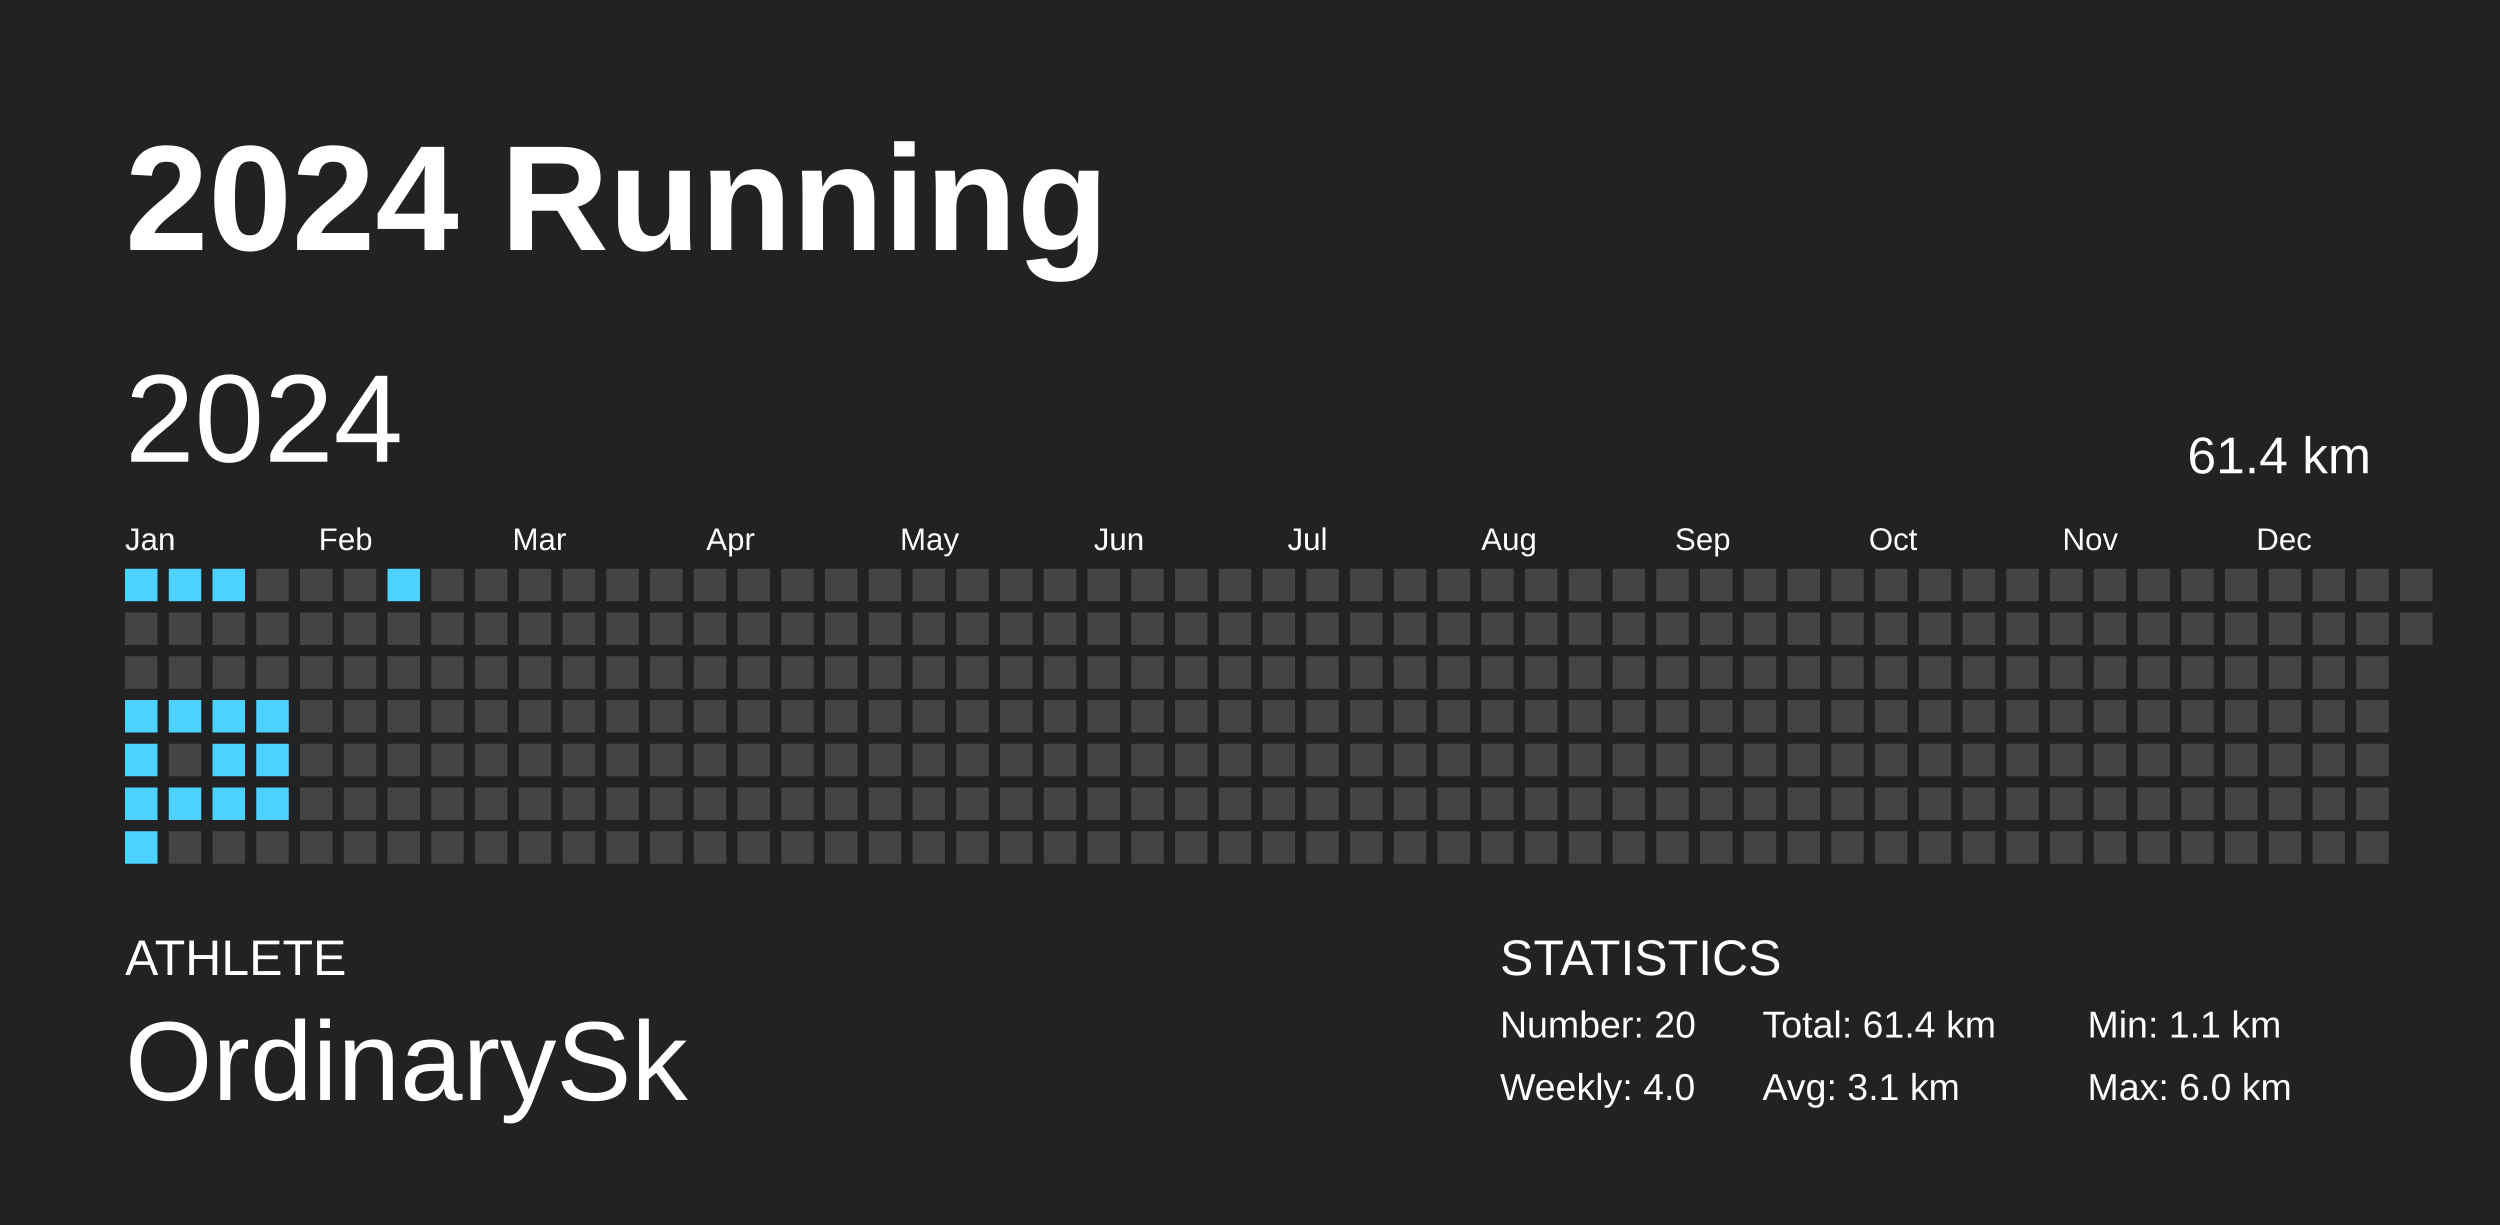
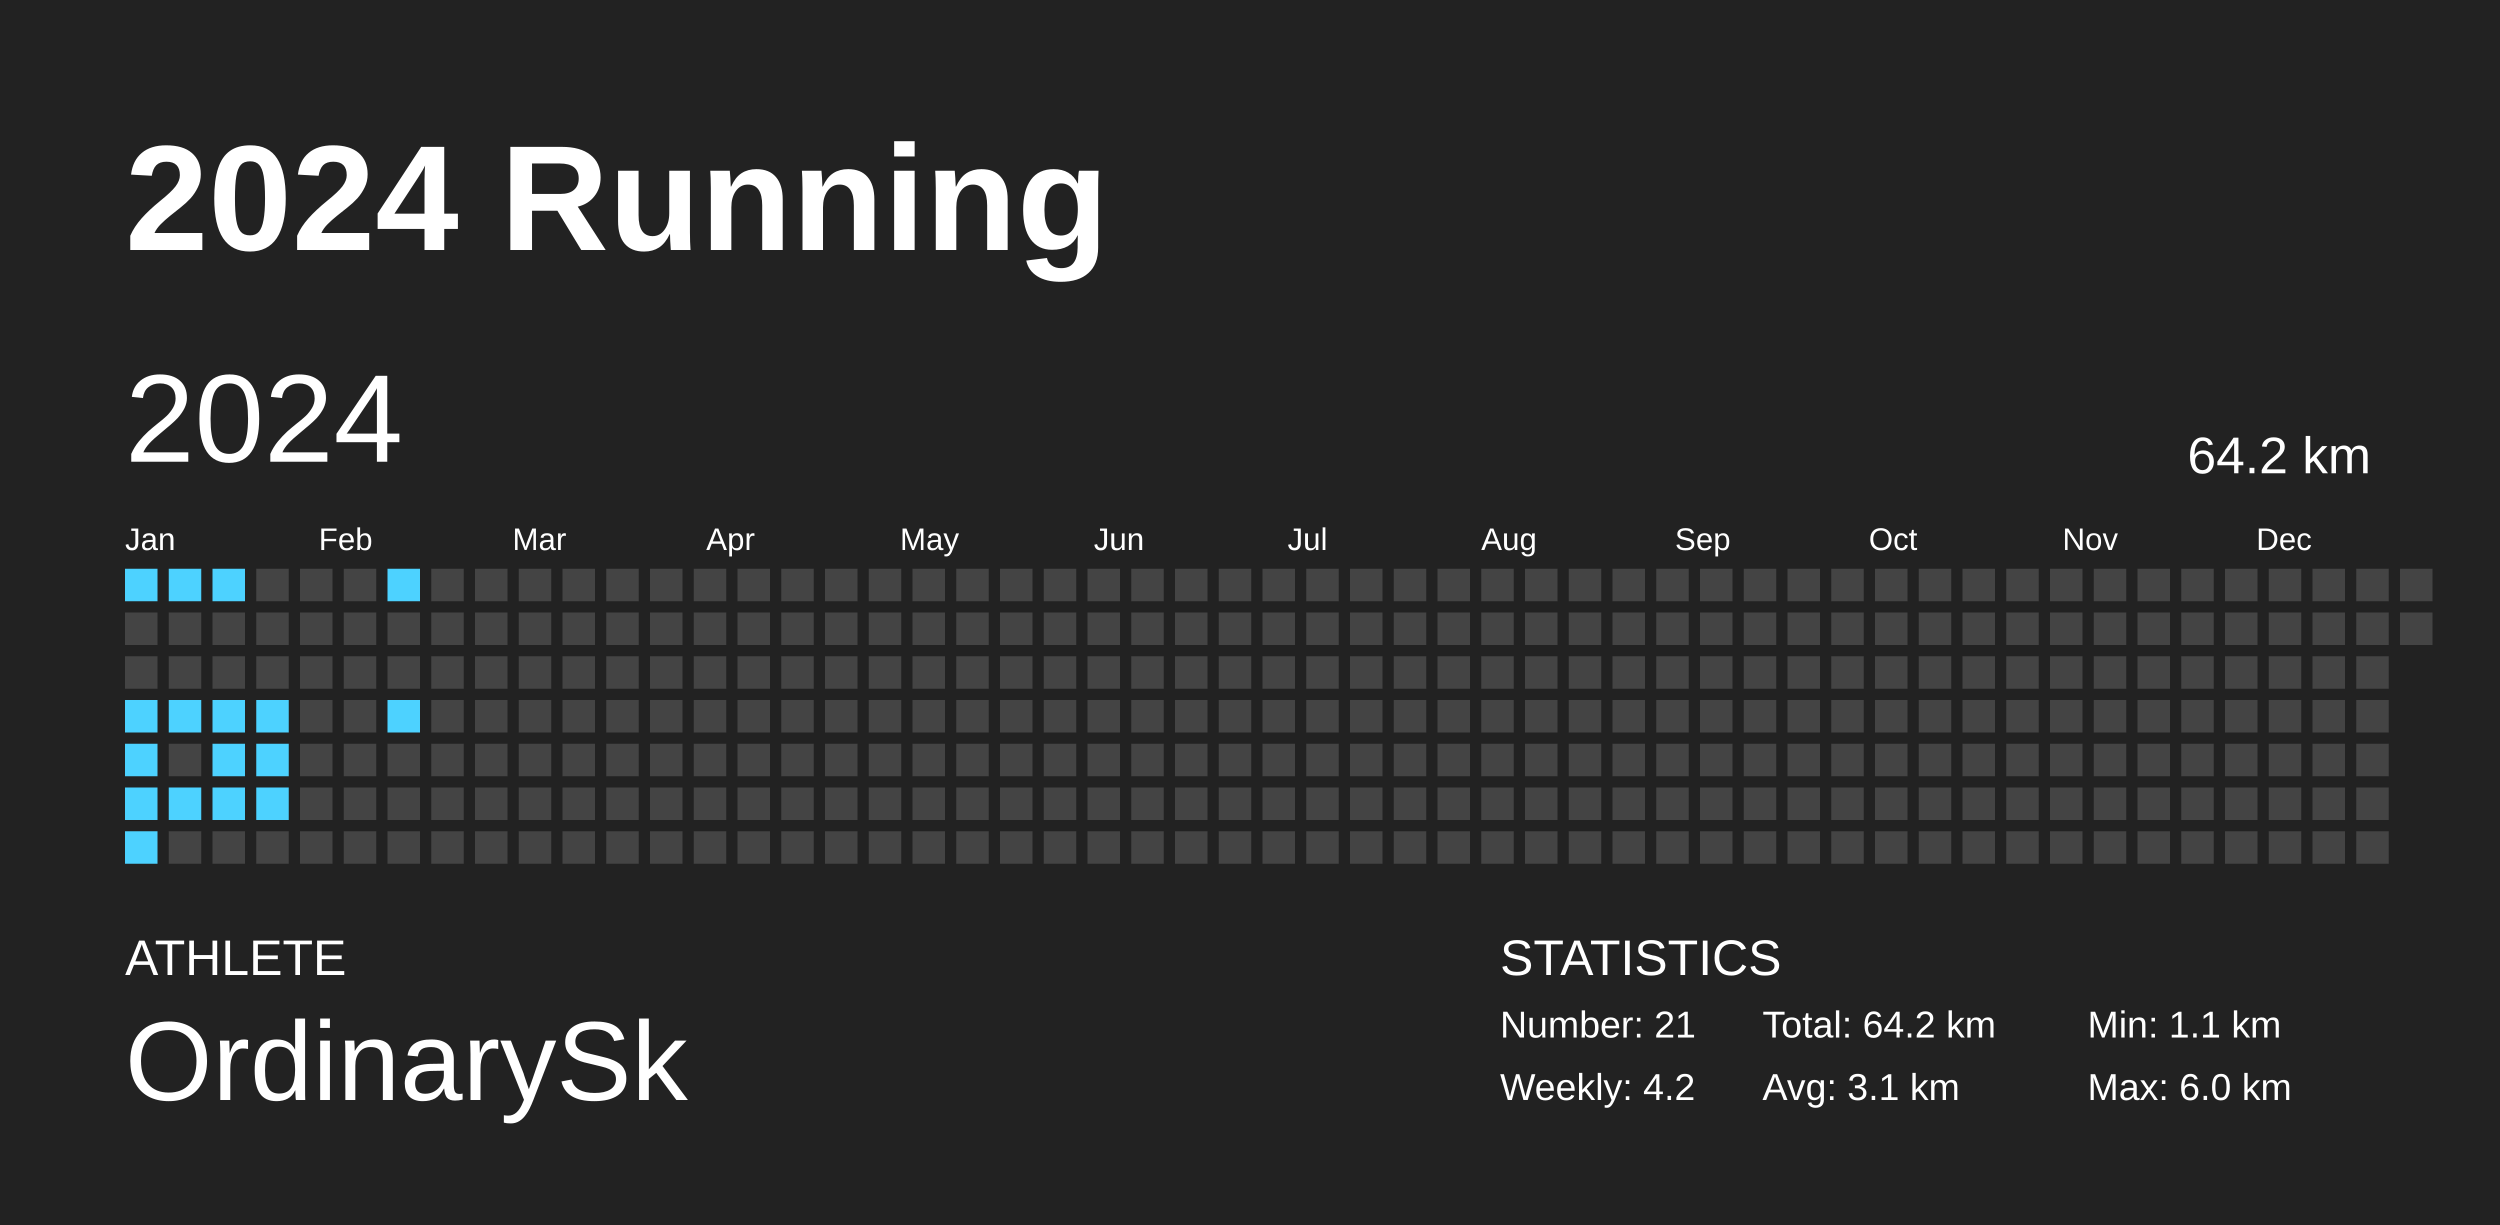
<svg xmlns="http://www.w3.org/2000/svg" baseProfile="full" height="98mm" version="1.1" viewBox="0,0,200,98" width="200mm">
  <defs />
  <rect fill="#222222" height="98" width="200" x="0" y="0" />
  <text fill="#FFFFFF" style="font-size:12px; font-family:Arial; font-weight:bold;" x="10" y="20">2024 Running</text>
  <text fill="#FFFFFF" style="font-size:4px; font-family:Arial" x="10" y="78">ATHLETE</text>
  <text fill="#FFFFFF" style="font-size:9px; font-family:Arial" x="10" y="88">OrdinarySk</text>
  <text fill="#FFFFFF" style="font-size:4px; font-family:Arial" x="120" y="78">STATISTICS</text>
-   <text fill="#FFFFFF" style="font-size:3px; font-family:Arial" x="120" y="83">Number: 20</text>
-   <text fill="#FFFFFF" style="font-size:3px; font-family:Arial" x="120" y="88">Weekly: 4.0</text>
-   <text fill="#FFFFFF" style="font-size:3px; font-family:Arial" x="141" y="83">Total: 61.4 km</text>
+   <text fill="#FFFFFF" style="font-size:3px; font-family:Arial" x="120" y="83">Number: 21</text>
+   <text fill="#FFFFFF" style="font-size:3px; font-family:Arial" x="120" y="88">Weekly: 4.2</text>
+   <text fill="#FFFFFF" style="font-size:3px; font-family:Arial" x="141" y="83">Total: 64.2 km</text>
  <text fill="#FFFFFF" style="font-size:3px; font-family:Arial" x="141" y="88">Avg: 3.1 km</text>
  <text fill="#FFFFFF" style="font-size:3px; font-family:Arial" x="167" y="83">Min: 1.1 km</text>
  <text fill="#FFFFFF" style="font-size:3px; font-family:Arial" x="167" y="88">Max: 6.0 km</text>
  <text dominant-baseline="hanging" fill="#FFFFFF" style="font-size:10.0px; font-family:Arial;" x="10" y="30">2024</text>
-   <text dominant-baseline="hanging" fill="#FFFFFF" style="font-size:4.125px; font-family:Arial;" x="175" y="35">61.4 km</text>
+   <text dominant-baseline="hanging" fill="#FFFFFF" style="font-size:4.125px; font-family:Arial;" x="175" y="35">64.2 km</text>
  <text fill="#FFFFFF" style="font-size:2.5px; font-family:Arial" x="10.0" y="44">Jan</text>
  <text fill="#FFFFFF" style="font-size:2.5px; font-family:Arial" x="25.5" y="44">Feb</text>
  <text fill="#FFFFFF" style="font-size:2.5px; font-family:Arial" x="41.0" y="44">Mar</text>
  <text fill="#FFFFFF" style="font-size:2.5px; font-family:Arial" x="56.5" y="44">Apr</text>
  <text fill="#FFFFFF" style="font-size:2.5px; font-family:Arial" x="72.0" y="44">May</text>
  <text fill="#FFFFFF" style="font-size:2.5px; font-family:Arial" x="87.5" y="44">Jun</text>
  <text fill="#FFFFFF" style="font-size:2.5px; font-family:Arial" x="103.0" y="44">Jul</text>
  <text fill="#FFFFFF" style="font-size:2.5px; font-family:Arial" x="118.5" y="44">Aug</text>
  <text fill="#FFFFFF" style="font-size:2.5px; font-family:Arial" x="134.0" y="44">Sep</text>
  <text fill="#FFFFFF" style="font-size:2.5px; font-family:Arial" x="149.5" y="44">Oct</text>
  <text fill="#FFFFFF" style="font-size:2.5px; font-family:Arial" x="165.0" y="44">Nov</text>
  <text fill="#FFFFFF" style="font-size:2.5px; font-family:Arial" x="180.5" y="44">Dec</text>
  <rect fill="#4dd2ff" height="2.6" width="2.6" x="10.0" y="45.5" />
  <rect fill="#444444" height="2.6" width="2.6" x="10.0" y="49.0" />
  <rect fill="#444444" height="2.6" width="2.6" x="10.0" y="52.5" />
  <rect fill="#4dd2ff" height="2.6" width="2.6" x="10.0" y="56.0" />
  <rect fill="#4dd2ff" height="2.6" width="2.6" x="10.0" y="59.5" />
  <rect fill="#4dd2ff" height="2.6" width="2.6" x="10.0" y="63.0" />
  <rect fill="#4dd2ff" height="2.6" width="2.6" x="10.0" y="66.5" />
  <rect fill="#4dd2ff" height="2.6" width="2.6" x="13.5" y="45.5" />
  <rect fill="#444444" height="2.6" width="2.6" x="13.5" y="49.0" />
  <rect fill="#444444" height="2.6" width="2.6" x="13.5" y="52.5" />
  <rect fill="#4dd2ff" height="2.6" width="2.6" x="13.5" y="56.0" />
  <rect fill="#444444" height="2.6" width="2.6" x="13.5" y="59.5" />
  <rect fill="#4dd2ff" height="2.6" width="2.6" x="13.5" y="63.0" />
  <rect fill="#444444" height="2.6" width="2.6" x="13.5" y="66.5" />
  <rect fill="#4dd2ff" height="2.6" width="2.6" x="17.0" y="45.5" />
  <rect fill="#444444" height="2.6" width="2.6" x="17.0" y="49.0" />
  <rect fill="#444444" height="2.6" width="2.6" x="17.0" y="52.5" />
  <rect fill="#4dd2ff" height="2.6" width="2.6" x="17.0" y="56.0" />
  <rect fill="#4dd2ff" height="2.6" width="2.6" x="17.0" y="59.5" />
  <rect fill="#4dd2ff" height="2.6" width="2.6" x="17.0" y="63.0" />
  <rect fill="#444444" height="2.6" width="2.6" x="17.0" y="66.5" />
  <rect fill="#444444" height="2.6" width="2.6" x="20.5" y="45.5" />
  <rect fill="#444444" height="2.6" width="2.6" x="20.5" y="49.0" />
  <rect fill="#444444" height="2.6" width="2.6" x="20.5" y="52.5" />
  <rect fill="#4dd2ff" height="2.6" width="2.6" x="20.5" y="56.0" />
  <rect fill="#4dd2ff" height="2.6" width="2.6" x="20.5" y="59.5" />
  <rect fill="#4dd2ff" height="2.6" width="2.6" x="20.5" y="63.0" />
  <rect fill="#444444" height="2.6" width="2.6" x="20.5" y="66.5" />
  <rect fill="#444444" height="2.6" width="2.6" x="24.0" y="45.5" />
  <rect fill="#444444" height="2.6" width="2.6" x="24.0" y="49.0" />
  <rect fill="#444444" height="2.6" width="2.6" x="24.0" y="52.5" />
  <rect fill="#444444" height="2.6" width="2.6" x="24.0" y="56.0" />
  <rect fill="#444444" height="2.6" width="2.6" x="24.0" y="59.5" />
  <rect fill="#444444" height="2.6" width="2.6" x="24.0" y="63.0" />
  <rect fill="#444444" height="2.6" width="2.6" x="24.0" y="66.5" />
  <rect fill="#444444" height="2.6" width="2.6" x="27.5" y="45.5" />
  <rect fill="#444444" height="2.6" width="2.6" x="27.5" y="49.0" />
  <rect fill="#444444" height="2.6" width="2.6" x="27.5" y="52.5" />
  <rect fill="#444444" height="2.6" width="2.6" x="27.5" y="56.0" />
  <rect fill="#444444" height="2.6" width="2.6" x="27.5" y="59.5" />
  <rect fill="#444444" height="2.6" width="2.6" x="27.5" y="63.0" />
  <rect fill="#444444" height="2.6" width="2.6" x="27.5" y="66.5" />
  <rect fill="#4dd2ff" height="2.6" width="2.6" x="31.0" y="45.5" />
  <rect fill="#444444" height="2.6" width="2.6" x="31.0" y="49.0" />
  <rect fill="#444444" height="2.6" width="2.6" x="31.0" y="52.5" />
-   <rect fill="#444444" height="2.6" width="2.6" x="31.0" y="56.0" />
+   <rect fill="#4dd2ff" height="2.6" width="2.6" x="31.0" y="56.0" />
  <rect fill="#444444" height="2.6" width="2.6" x="31.0" y="59.5" />
  <rect fill="#444444" height="2.6" width="2.6" x="31.0" y="63.0" />
  <rect fill="#444444" height="2.6" width="2.6" x="31.0" y="66.5" />
  <rect fill="#444444" height="2.6" width="2.6" x="34.5" y="45.5" />
  <rect fill="#444444" height="2.6" width="2.6" x="34.5" y="49.0" />
  <rect fill="#444444" height="2.6" width="2.6" x="34.5" y="52.5" />
  <rect fill="#444444" height="2.6" width="2.6" x="34.5" y="56.0" />
  <rect fill="#444444" height="2.6" width="2.6" x="34.5" y="59.5" />
  <rect fill="#444444" height="2.6" width="2.6" x="34.5" y="63.0" />
  <rect fill="#444444" height="2.6" width="2.6" x="34.5" y="66.5" />
  <rect fill="#444444" height="2.6" width="2.6" x="38.0" y="45.5" />
  <rect fill="#444444" height="2.6" width="2.6" x="38.0" y="49.0" />
  <rect fill="#444444" height="2.6" width="2.6" x="38.0" y="52.5" />
  <rect fill="#444444" height="2.6" width="2.6" x="38.0" y="56.0" />
  <rect fill="#444444" height="2.6" width="2.6" x="38.0" y="59.5" />
  <rect fill="#444444" height="2.6" width="2.6" x="38.0" y="63.0" />
  <rect fill="#444444" height="2.6" width="2.6" x="38.0" y="66.5" />
  <rect fill="#444444" height="2.6" width="2.6" x="41.5" y="45.5" />
  <rect fill="#444444" height="2.6" width="2.6" x="41.5" y="49.0" />
  <rect fill="#444444" height="2.6" width="2.6" x="41.5" y="52.5" />
  <rect fill="#444444" height="2.6" width="2.6" x="41.5" y="56.0" />
  <rect fill="#444444" height="2.6" width="2.6" x="41.5" y="59.5" />
  <rect fill="#444444" height="2.6" width="2.6" x="41.5" y="63.0" />
  <rect fill="#444444" height="2.6" width="2.6" x="41.5" y="66.5" />
  <rect fill="#444444" height="2.6" width="2.6" x="45.0" y="45.5" />
  <rect fill="#444444" height="2.6" width="2.6" x="45.0" y="49.0" />
  <rect fill="#444444" height="2.6" width="2.6" x="45.0" y="52.5" />
  <rect fill="#444444" height="2.6" width="2.6" x="45.0" y="56.0" />
  <rect fill="#444444" height="2.6" width="2.6" x="45.0" y="59.5" />
  <rect fill="#444444" height="2.6" width="2.6" x="45.0" y="63.0" />
  <rect fill="#444444" height="2.6" width="2.6" x="45.0" y="66.5" />
  <rect fill="#444444" height="2.6" width="2.6" x="48.5" y="45.5" />
  <rect fill="#444444" height="2.6" width="2.6" x="48.5" y="49.0" />
  <rect fill="#444444" height="2.6" width="2.6" x="48.5" y="52.5" />
  <rect fill="#444444" height="2.6" width="2.6" x="48.5" y="56.0" />
  <rect fill="#444444" height="2.6" width="2.6" x="48.5" y="59.5" />
  <rect fill="#444444" height="2.6" width="2.6" x="48.5" y="63.0" />
  <rect fill="#444444" height="2.6" width="2.6" x="48.5" y="66.5" />
  <rect fill="#444444" height="2.6" width="2.6" x="52.0" y="45.5" />
  <rect fill="#444444" height="2.6" width="2.6" x="52.0" y="49.0" />
  <rect fill="#444444" height="2.6" width="2.6" x="52.0" y="52.5" />
  <rect fill="#444444" height="2.6" width="2.6" x="52.0" y="56.0" />
  <rect fill="#444444" height="2.6" width="2.6" x="52.0" y="59.5" />
  <rect fill="#444444" height="2.6" width="2.6" x="52.0" y="63.0" />
  <rect fill="#444444" height="2.6" width="2.6" x="52.0" y="66.5" />
  <rect fill="#444444" height="2.6" width="2.6" x="55.5" y="45.5" />
  <rect fill="#444444" height="2.6" width="2.6" x="55.5" y="49.0" />
  <rect fill="#444444" height="2.6" width="2.6" x="55.5" y="52.5" />
  <rect fill="#444444" height="2.6" width="2.6" x="55.5" y="56.0" />
  <rect fill="#444444" height="2.6" width="2.6" x="55.5" y="59.5" />
  <rect fill="#444444" height="2.6" width="2.6" x="55.5" y="63.0" />
  <rect fill="#444444" height="2.6" width="2.6" x="55.5" y="66.5" />
  <rect fill="#444444" height="2.6" width="2.6" x="59.0" y="45.5" />
  <rect fill="#444444" height="2.6" width="2.6" x="59.0" y="49.0" />
  <rect fill="#444444" height="2.6" width="2.6" x="59.0" y="52.5" />
  <rect fill="#444444" height="2.6" width="2.6" x="59.0" y="56.0" />
  <rect fill="#444444" height="2.6" width="2.6" x="59.0" y="59.5" />
  <rect fill="#444444" height="2.6" width="2.6" x="59.0" y="63.0" />
  <rect fill="#444444" height="2.6" width="2.6" x="59.0" y="66.5" />
  <rect fill="#444444" height="2.6" width="2.6" x="62.5" y="45.5" />
  <rect fill="#444444" height="2.6" width="2.6" x="62.5" y="49.0" />
  <rect fill="#444444" height="2.6" width="2.6" x="62.5" y="52.5" />
  <rect fill="#444444" height="2.6" width="2.6" x="62.5" y="56.0" />
  <rect fill="#444444" height="2.6" width="2.6" x="62.5" y="59.5" />
  <rect fill="#444444" height="2.6" width="2.6" x="62.5" y="63.0" />
  <rect fill="#444444" height="2.6" width="2.6" x="62.5" y="66.5" />
  <rect fill="#444444" height="2.6" width="2.6" x="66.0" y="45.5" />
  <rect fill="#444444" height="2.6" width="2.6" x="66.0" y="49.0" />
  <rect fill="#444444" height="2.6" width="2.6" x="66.0" y="52.5" />
  <rect fill="#444444" height="2.6" width="2.6" x="66.0" y="56.0" />
  <rect fill="#444444" height="2.6" width="2.6" x="66.0" y="59.5" />
  <rect fill="#444444" height="2.6" width="2.6" x="66.0" y="63.0" />
  <rect fill="#444444" height="2.6" width="2.6" x="66.0" y="66.5" />
  <rect fill="#444444" height="2.6" width="2.6" x="69.5" y="45.5" />
  <rect fill="#444444" height="2.6" width="2.6" x="69.5" y="49.0" />
  <rect fill="#444444" height="2.6" width="2.6" x="69.5" y="52.5" />
  <rect fill="#444444" height="2.6" width="2.6" x="69.5" y="56.0" />
  <rect fill="#444444" height="2.6" width="2.6" x="69.5" y="59.5" />
  <rect fill="#444444" height="2.6" width="2.6" x="69.5" y="63.0" />
  <rect fill="#444444" height="2.6" width="2.6" x="69.5" y="66.5" />
  <rect fill="#444444" height="2.6" width="2.6" x="73.0" y="45.5" />
  <rect fill="#444444" height="2.6" width="2.6" x="73.0" y="49.0" />
  <rect fill="#444444" height="2.6" width="2.6" x="73.0" y="52.5" />
  <rect fill="#444444" height="2.6" width="2.6" x="73.0" y="56.0" />
  <rect fill="#444444" height="2.6" width="2.6" x="73.0" y="59.5" />
  <rect fill="#444444" height="2.6" width="2.6" x="73.0" y="63.0" />
  <rect fill="#444444" height="2.6" width="2.6" x="73.0" y="66.5" />
  <rect fill="#444444" height="2.6" width="2.6" x="76.5" y="45.5" />
  <rect fill="#444444" height="2.6" width="2.6" x="76.5" y="49.0" />
  <rect fill="#444444" height="2.6" width="2.6" x="76.5" y="52.5" />
  <rect fill="#444444" height="2.6" width="2.6" x="76.5" y="56.0" />
  <rect fill="#444444" height="2.6" width="2.6" x="76.5" y="59.5" />
  <rect fill="#444444" height="2.6" width="2.6" x="76.5" y="63.0" />
  <rect fill="#444444" height="2.6" width="2.6" x="76.5" y="66.5" />
  <rect fill="#444444" height="2.6" width="2.6" x="80.0" y="45.5" />
  <rect fill="#444444" height="2.6" width="2.6" x="80.0" y="49.0" />
  <rect fill="#444444" height="2.6" width="2.6" x="80.0" y="52.5" />
  <rect fill="#444444" height="2.6" width="2.6" x="80.0" y="56.0" />
  <rect fill="#444444" height="2.6" width="2.6" x="80.0" y="59.5" />
  <rect fill="#444444" height="2.6" width="2.6" x="80.0" y="63.0" />
  <rect fill="#444444" height="2.6" width="2.6" x="80.0" y="66.5" />
  <rect fill="#444444" height="2.6" width="2.6" x="83.5" y="45.5" />
  <rect fill="#444444" height="2.6" width="2.6" x="83.5" y="49.0" />
  <rect fill="#444444" height="2.6" width="2.6" x="83.5" y="52.5" />
  <rect fill="#444444" height="2.6" width="2.6" x="83.5" y="56.0" />
  <rect fill="#444444" height="2.6" width="2.6" x="83.5" y="59.5" />
  <rect fill="#444444" height="2.6" width="2.6" x="83.5" y="63.0" />
  <rect fill="#444444" height="2.6" width="2.6" x="83.5" y="66.5" />
  <rect fill="#444444" height="2.6" width="2.6" x="87.0" y="45.5" />
  <rect fill="#444444" height="2.6" width="2.6" x="87.0" y="49.0" />
  <rect fill="#444444" height="2.6" width="2.6" x="87.0" y="52.5" />
  <rect fill="#444444" height="2.6" width="2.6" x="87.0" y="56.0" />
  <rect fill="#444444" height="2.6" width="2.6" x="87.0" y="59.5" />
  <rect fill="#444444" height="2.6" width="2.6" x="87.0" y="63.0" />
  <rect fill="#444444" height="2.6" width="2.6" x="87.0" y="66.5" />
  <rect fill="#444444" height="2.6" width="2.6" x="90.5" y="45.5" />
  <rect fill="#444444" height="2.6" width="2.6" x="90.5" y="49.0" />
  <rect fill="#444444" height="2.6" width="2.6" x="90.5" y="52.5" />
  <rect fill="#444444" height="2.6" width="2.6" x="90.5" y="56.0" />
  <rect fill="#444444" height="2.6" width="2.6" x="90.5" y="59.5" />
  <rect fill="#444444" height="2.6" width="2.6" x="90.5" y="63.0" />
  <rect fill="#444444" height="2.6" width="2.6" x="90.5" y="66.5" />
  <rect fill="#444444" height="2.6" width="2.6" x="94.0" y="45.5" />
  <rect fill="#444444" height="2.6" width="2.6" x="94.0" y="49.0" />
  <rect fill="#444444" height="2.6" width="2.6" x="94.0" y="52.5" />
  <rect fill="#444444" height="2.6" width="2.6" x="94.0" y="56.0" />
  <rect fill="#444444" height="2.6" width="2.6" x="94.0" y="59.5" />
  <rect fill="#444444" height="2.6" width="2.6" x="94.0" y="63.0" />
  <rect fill="#444444" height="2.6" width="2.6" x="94.0" y="66.5" />
  <rect fill="#444444" height="2.6" width="2.6" x="97.5" y="45.5" />
  <rect fill="#444444" height="2.6" width="2.6" x="97.5" y="49.0" />
  <rect fill="#444444" height="2.6" width="2.6" x="97.5" y="52.5" />
  <rect fill="#444444" height="2.6" width="2.6" x="97.5" y="56.0" />
  <rect fill="#444444" height="2.6" width="2.6" x="97.5" y="59.5" />
  <rect fill="#444444" height="2.6" width="2.6" x="97.5" y="63.0" />
  <rect fill="#444444" height="2.6" width="2.6" x="97.5" y="66.5" />
  <rect fill="#444444" height="2.6" width="2.6" x="101.0" y="45.5" />
  <rect fill="#444444" height="2.6" width="2.6" x="101.0" y="49.0" />
  <rect fill="#444444" height="2.6" width="2.6" x="101.0" y="52.5" />
  <rect fill="#444444" height="2.6" width="2.6" x="101.0" y="56.0" />
  <rect fill="#444444" height="2.6" width="2.6" x="101.0" y="59.5" />
  <rect fill="#444444" height="2.6" width="2.6" x="101.0" y="63.0" />
  <rect fill="#444444" height="2.6" width="2.6" x="101.0" y="66.5" />
  <rect fill="#444444" height="2.6" width="2.6" x="104.5" y="45.5" />
  <rect fill="#444444" height="2.6" width="2.6" x="104.5" y="49.0" />
  <rect fill="#444444" height="2.6" width="2.6" x="104.5" y="52.5" />
  <rect fill="#444444" height="2.6" width="2.6" x="104.5" y="56.0" />
  <rect fill="#444444" height="2.6" width="2.6" x="104.5" y="59.5" />
  <rect fill="#444444" height="2.6" width="2.6" x="104.5" y="63.0" />
  <rect fill="#444444" height="2.6" width="2.6" x="104.5" y="66.5" />
  <rect fill="#444444" height="2.6" width="2.6" x="108.0" y="45.5" />
  <rect fill="#444444" height="2.6" width="2.6" x="108.0" y="49.0" />
  <rect fill="#444444" height="2.6" width="2.6" x="108.0" y="52.5" />
  <rect fill="#444444" height="2.6" width="2.6" x="108.0" y="56.0" />
  <rect fill="#444444" height="2.6" width="2.6" x="108.0" y="59.5" />
  <rect fill="#444444" height="2.6" width="2.6" x="108.0" y="63.0" />
  <rect fill="#444444" height="2.6" width="2.6" x="108.0" y="66.5" />
  <rect fill="#444444" height="2.6" width="2.6" x="111.5" y="45.5" />
  <rect fill="#444444" height="2.6" width="2.6" x="111.5" y="49.0" />
  <rect fill="#444444" height="2.6" width="2.6" x="111.5" y="52.5" />
  <rect fill="#444444" height="2.6" width="2.6" x="111.5" y="56.0" />
  <rect fill="#444444" height="2.6" width="2.6" x="111.5" y="59.5" />
  <rect fill="#444444" height="2.6" width="2.6" x="111.5" y="63.0" />
  <rect fill="#444444" height="2.6" width="2.6" x="111.5" y="66.5" />
  <rect fill="#444444" height="2.6" width="2.6" x="115.0" y="45.5" />
  <rect fill="#444444" height="2.6" width="2.6" x="115.0" y="49.0" />
  <rect fill="#444444" height="2.6" width="2.6" x="115.0" y="52.5" />
  <rect fill="#444444" height="2.6" width="2.6" x="115.0" y="56.0" />
  <rect fill="#444444" height="2.6" width="2.6" x="115.0" y="59.5" />
  <rect fill="#444444" height="2.6" width="2.6" x="115.0" y="63.0" />
  <rect fill="#444444" height="2.6" width="2.6" x="115.0" y="66.5" />
  <rect fill="#444444" height="2.6" width="2.6" x="118.5" y="45.5" />
  <rect fill="#444444" height="2.6" width="2.6" x="118.5" y="49.0" />
  <rect fill="#444444" height="2.6" width="2.6" x="118.5" y="52.5" />
  <rect fill="#444444" height="2.6" width="2.6" x="118.5" y="56.0" />
  <rect fill="#444444" height="2.6" width="2.6" x="118.5" y="59.5" />
  <rect fill="#444444" height="2.6" width="2.6" x="118.5" y="63.0" />
  <rect fill="#444444" height="2.6" width="2.6" x="118.5" y="66.5" />
  <rect fill="#444444" height="2.6" width="2.6" x="122.0" y="45.5" />
  <rect fill="#444444" height="2.6" width="2.6" x="122.0" y="49.0" />
  <rect fill="#444444" height="2.6" width="2.6" x="122.0" y="52.5" />
  <rect fill="#444444" height="2.6" width="2.6" x="122.0" y="56.0" />
  <rect fill="#444444" height="2.6" width="2.6" x="122.0" y="59.5" />
  <rect fill="#444444" height="2.6" width="2.6" x="122.0" y="63.0" />
  <rect fill="#444444" height="2.6" width="2.6" x="122.0" y="66.5" />
  <rect fill="#444444" height="2.6" width="2.6" x="125.5" y="45.5" />
  <rect fill="#444444" height="2.6" width="2.6" x="125.5" y="49.0" />
  <rect fill="#444444" height="2.6" width="2.6" x="125.5" y="52.5" />
  <rect fill="#444444" height="2.6" width="2.6" x="125.5" y="56.0" />
  <rect fill="#444444" height="2.6" width="2.6" x="125.5" y="59.5" />
  <rect fill="#444444" height="2.6" width="2.6" x="125.5" y="63.0" />
  <rect fill="#444444" height="2.6" width="2.6" x="125.5" y="66.5" />
  <rect fill="#444444" height="2.6" width="2.6" x="129.0" y="45.5" />
  <rect fill="#444444" height="2.6" width="2.6" x="129.0" y="49.0" />
  <rect fill="#444444" height="2.6" width="2.6" x="129.0" y="52.5" />
  <rect fill="#444444" height="2.6" width="2.6" x="129.0" y="56.0" />
  <rect fill="#444444" height="2.6" width="2.6" x="129.0" y="59.5" />
  <rect fill="#444444" height="2.6" width="2.6" x="129.0" y="63.0" />
  <rect fill="#444444" height="2.6" width="2.6" x="129.0" y="66.5" />
  <rect fill="#444444" height="2.6" width="2.6" x="132.5" y="45.5" />
  <rect fill="#444444" height="2.6" width="2.6" x="132.5" y="49.0" />
  <rect fill="#444444" height="2.6" width="2.6" x="132.5" y="52.5" />
  <rect fill="#444444" height="2.6" width="2.6" x="132.5" y="56.0" />
  <rect fill="#444444" height="2.6" width="2.6" x="132.5" y="59.5" />
  <rect fill="#444444" height="2.6" width="2.6" x="132.5" y="63.0" />
  <rect fill="#444444" height="2.6" width="2.6" x="132.5" y="66.5" />
  <rect fill="#444444" height="2.6" width="2.6" x="136.0" y="45.5" />
  <rect fill="#444444" height="2.6" width="2.6" x="136.0" y="49.0" />
  <rect fill="#444444" height="2.6" width="2.6" x="136.0" y="52.5" />
  <rect fill="#444444" height="2.6" width="2.6" x="136.0" y="56.0" />
  <rect fill="#444444" height="2.6" width="2.6" x="136.0" y="59.5" />
  <rect fill="#444444" height="2.6" width="2.6" x="136.0" y="63.0" />
  <rect fill="#444444" height="2.6" width="2.6" x="136.0" y="66.5" />
  <rect fill="#444444" height="2.6" width="2.6" x="139.5" y="45.5" />
  <rect fill="#444444" height="2.6" width="2.6" x="139.5" y="49.0" />
  <rect fill="#444444" height="2.6" width="2.6" x="139.5" y="52.5" />
  <rect fill="#444444" height="2.6" width="2.6" x="139.5" y="56.0" />
  <rect fill="#444444" height="2.6" width="2.6" x="139.5" y="59.5" />
  <rect fill="#444444" height="2.6" width="2.6" x="139.5" y="63.0" />
  <rect fill="#444444" height="2.6" width="2.6" x="139.5" y="66.5" />
  <rect fill="#444444" height="2.6" width="2.6" x="143.0" y="45.5" />
  <rect fill="#444444" height="2.6" width="2.6" x="143.0" y="49.0" />
  <rect fill="#444444" height="2.6" width="2.6" x="143.0" y="52.5" />
  <rect fill="#444444" height="2.6" width="2.6" x="143.0" y="56.0" />
  <rect fill="#444444" height="2.6" width="2.6" x="143.0" y="59.5" />
  <rect fill="#444444" height="2.6" width="2.6" x="143.0" y="63.0" />
  <rect fill="#444444" height="2.6" width="2.6" x="143.0" y="66.5" />
  <rect fill="#444444" height="2.6" width="2.6" x="146.5" y="45.5" />
  <rect fill="#444444" height="2.6" width="2.6" x="146.5" y="49.0" />
  <rect fill="#444444" height="2.6" width="2.6" x="146.5" y="52.5" />
  <rect fill="#444444" height="2.6" width="2.6" x="146.5" y="56.0" />
  <rect fill="#444444" height="2.6" width="2.6" x="146.5" y="59.5" />
  <rect fill="#444444" height="2.6" width="2.6" x="146.5" y="63.0" />
  <rect fill="#444444" height="2.6" width="2.6" x="146.5" y="66.5" />
  <rect fill="#444444" height="2.6" width="2.6" x="150.0" y="45.5" />
  <rect fill="#444444" height="2.6" width="2.6" x="150.0" y="49.0" />
  <rect fill="#444444" height="2.6" width="2.6" x="150.0" y="52.5" />
  <rect fill="#444444" height="2.6" width="2.6" x="150.0" y="56.0" />
  <rect fill="#444444" height="2.6" width="2.6" x="150.0" y="59.5" />
  <rect fill="#444444" height="2.6" width="2.6" x="150.0" y="63.0" />
  <rect fill="#444444" height="2.6" width="2.6" x="150.0" y="66.5" />
  <rect fill="#444444" height="2.6" width="2.6" x="153.5" y="45.5" />
  <rect fill="#444444" height="2.6" width="2.6" x="153.5" y="49.0" />
  <rect fill="#444444" height="2.6" width="2.6" x="153.5" y="52.5" />
  <rect fill="#444444" height="2.6" width="2.6" x="153.5" y="56.0" />
  <rect fill="#444444" height="2.6" width="2.6" x="153.5" y="59.5" />
  <rect fill="#444444" height="2.6" width="2.6" x="153.5" y="63.0" />
  <rect fill="#444444" height="2.6" width="2.6" x="153.5" y="66.5" />
  <rect fill="#444444" height="2.6" width="2.6" x="157.0" y="45.5" />
  <rect fill="#444444" height="2.6" width="2.6" x="157.0" y="49.0" />
  <rect fill="#444444" height="2.6" width="2.6" x="157.0" y="52.5" />
  <rect fill="#444444" height="2.6" width="2.6" x="157.0" y="56.0" />
  <rect fill="#444444" height="2.6" width="2.6" x="157.0" y="59.5" />
  <rect fill="#444444" height="2.6" width="2.6" x="157.0" y="63.0" />
  <rect fill="#444444" height="2.6" width="2.6" x="157.0" y="66.5" />
  <rect fill="#444444" height="2.6" width="2.6" x="160.5" y="45.5" />
  <rect fill="#444444" height="2.6" width="2.6" x="160.5" y="49.0" />
  <rect fill="#444444" height="2.6" width="2.6" x="160.5" y="52.5" />
  <rect fill="#444444" height="2.6" width="2.6" x="160.5" y="56.0" />
  <rect fill="#444444" height="2.6" width="2.6" x="160.5" y="59.5" />
  <rect fill="#444444" height="2.6" width="2.6" x="160.5" y="63.0" />
  <rect fill="#444444" height="2.6" width="2.6" x="160.5" y="66.5" />
  <rect fill="#444444" height="2.6" width="2.6" x="164.0" y="45.5" />
  <rect fill="#444444" height="2.6" width="2.6" x="164.0" y="49.0" />
  <rect fill="#444444" height="2.6" width="2.6" x="164.0" y="52.5" />
  <rect fill="#444444" height="2.6" width="2.6" x="164.0" y="56.0" />
  <rect fill="#444444" height="2.6" width="2.6" x="164.0" y="59.5" />
  <rect fill="#444444" height="2.6" width="2.6" x="164.0" y="63.0" />
  <rect fill="#444444" height="2.6" width="2.6" x="164.0" y="66.5" />
  <rect fill="#444444" height="2.6" width="2.6" x="167.5" y="45.5" />
  <rect fill="#444444" height="2.6" width="2.6" x="167.5" y="49.0" />
  <rect fill="#444444" height="2.6" width="2.6" x="167.5" y="52.5" />
  <rect fill="#444444" height="2.6" width="2.6" x="167.5" y="56.0" />
  <rect fill="#444444" height="2.6" width="2.6" x="167.5" y="59.5" />
  <rect fill="#444444" height="2.6" width="2.6" x="167.5" y="63.0" />
  <rect fill="#444444" height="2.6" width="2.6" x="167.5" y="66.5" />
  <rect fill="#444444" height="2.6" width="2.6" x="171.0" y="45.5" />
  <rect fill="#444444" height="2.6" width="2.6" x="171.0" y="49.0" />
  <rect fill="#444444" height="2.6" width="2.6" x="171.0" y="52.5" />
  <rect fill="#444444" height="2.6" width="2.6" x="171.0" y="56.0" />
  <rect fill="#444444" height="2.6" width="2.6" x="171.0" y="59.5" />
  <rect fill="#444444" height="2.6" width="2.6" x="171.0" y="63.0" />
  <rect fill="#444444" height="2.6" width="2.6" x="171.0" y="66.5" />
  <rect fill="#444444" height="2.6" width="2.6" x="174.5" y="45.5" />
  <rect fill="#444444" height="2.6" width="2.6" x="174.5" y="49.0" />
  <rect fill="#444444" height="2.6" width="2.6" x="174.5" y="52.5" />
  <rect fill="#444444" height="2.6" width="2.6" x="174.5" y="56.0" />
  <rect fill="#444444" height="2.6" width="2.6" x="174.5" y="59.5" />
  <rect fill="#444444" height="2.6" width="2.6" x="174.5" y="63.0" />
  <rect fill="#444444" height="2.6" width="2.6" x="174.5" y="66.5" />
  <rect fill="#444444" height="2.6" width="2.6" x="178.0" y="45.5" />
  <rect fill="#444444" height="2.6" width="2.6" x="178.0" y="49.0" />
  <rect fill="#444444" height="2.6" width="2.6" x="178.0" y="52.5" />
  <rect fill="#444444" height="2.6" width="2.6" x="178.0" y="56.0" />
  <rect fill="#444444" height="2.6" width="2.6" x="178.0" y="59.5" />
  <rect fill="#444444" height="2.6" width="2.6" x="178.0" y="63.0" />
  <rect fill="#444444" height="2.6" width="2.6" x="178.0" y="66.5" />
  <rect fill="#444444" height="2.6" width="2.6" x="181.5" y="45.5" />
  <rect fill="#444444" height="2.6" width="2.6" x="181.5" y="49.0" />
  <rect fill="#444444" height="2.6" width="2.6" x="181.5" y="52.5" />
  <rect fill="#444444" height="2.6" width="2.6" x="181.5" y="56.0" />
  <rect fill="#444444" height="2.6" width="2.6" x="181.5" y="59.5" />
  <rect fill="#444444" height="2.6" width="2.6" x="181.5" y="63.0" />
  <rect fill="#444444" height="2.6" width="2.6" x="181.5" y="66.5" />
  <rect fill="#444444" height="2.6" width="2.6" x="185.0" y="45.5" />
  <rect fill="#444444" height="2.6" width="2.6" x="185.0" y="49.0" />
  <rect fill="#444444" height="2.6" width="2.6" x="185.0" y="52.5" />
  <rect fill="#444444" height="2.6" width="2.6" x="185.0" y="56.0" />
  <rect fill="#444444" height="2.6" width="2.6" x="185.0" y="59.5" />
  <rect fill="#444444" height="2.6" width="2.6" x="185.0" y="63.0" />
  <rect fill="#444444" height="2.6" width="2.6" x="185.0" y="66.5" />
  <rect fill="#444444" height="2.6" width="2.6" x="188.5" y="45.5" />
  <rect fill="#444444" height="2.6" width="2.6" x="188.5" y="49.0" />
  <rect fill="#444444" height="2.6" width="2.6" x="188.5" y="52.5" />
  <rect fill="#444444" height="2.6" width="2.6" x="188.5" y="56.0" />
  <rect fill="#444444" height="2.6" width="2.6" x="188.5" y="59.5" />
  <rect fill="#444444" height="2.6" width="2.6" x="188.5" y="63.0" />
  <rect fill="#444444" height="2.6" width="2.6" x="188.5" y="66.5" />
  <rect fill="#444444" height="2.6" width="2.6" x="192.0" y="45.5" />
  <rect fill="#444444" height="2.6" width="2.6" x="192.0" y="49.0" />
</svg>
